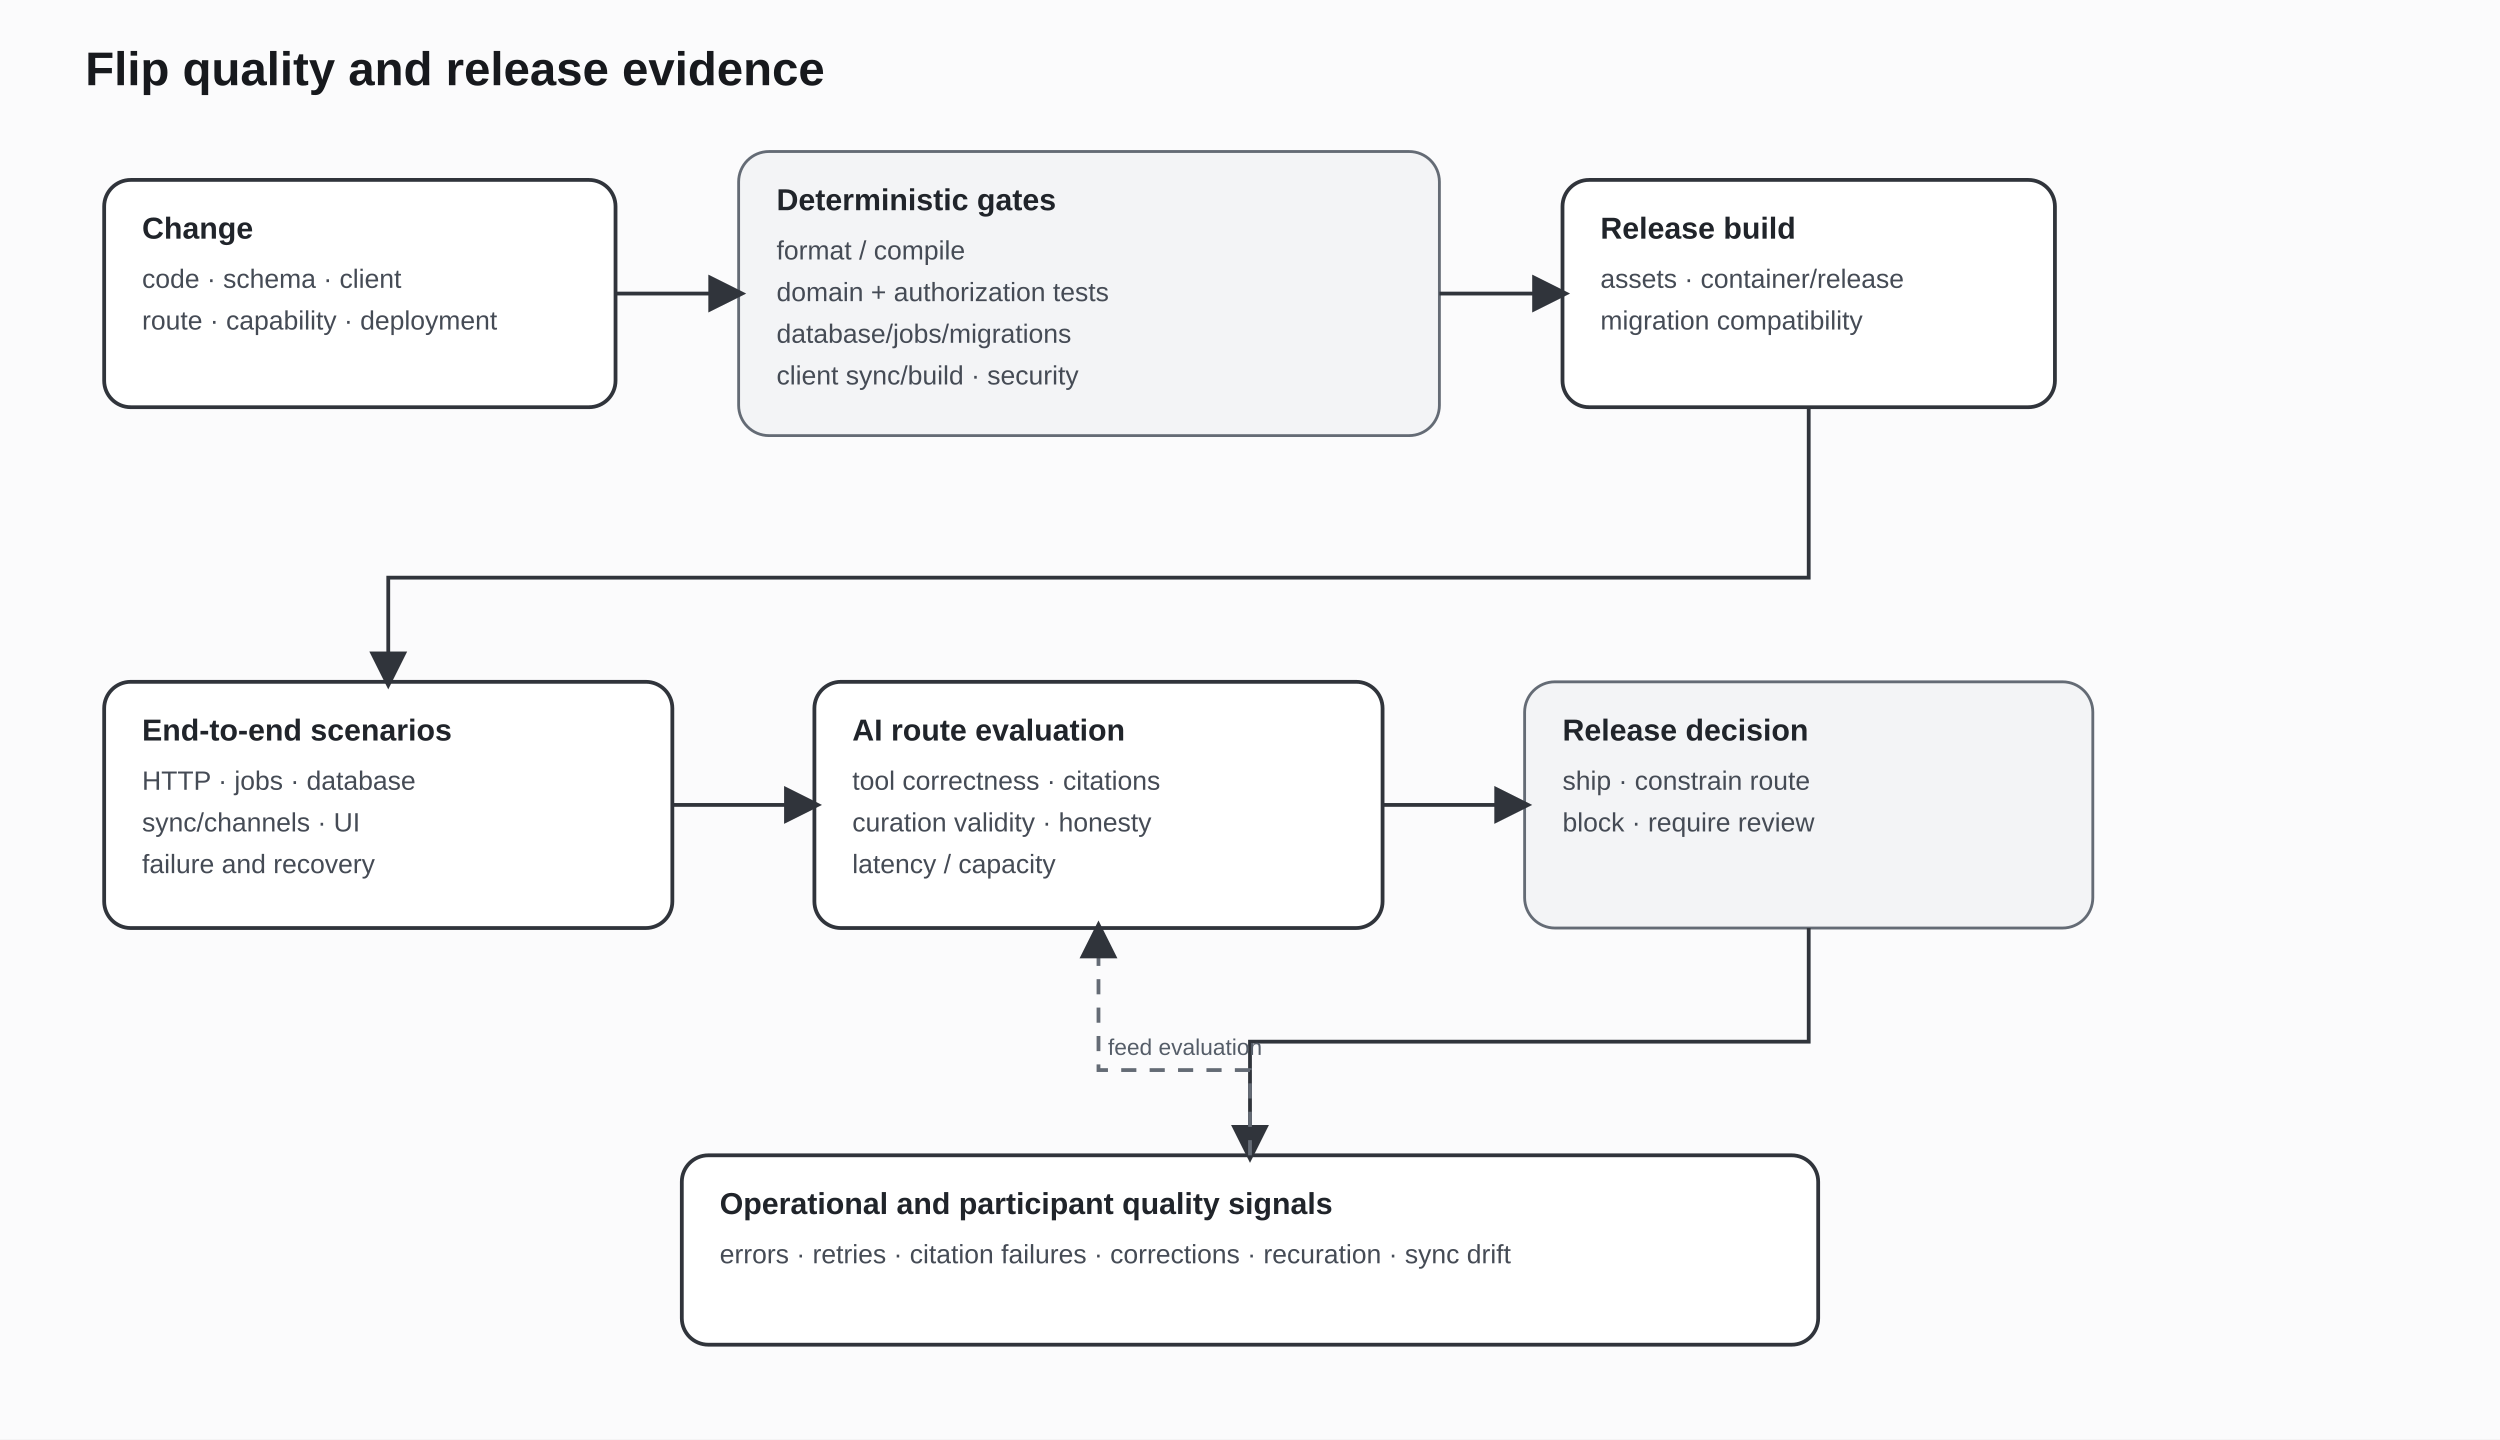
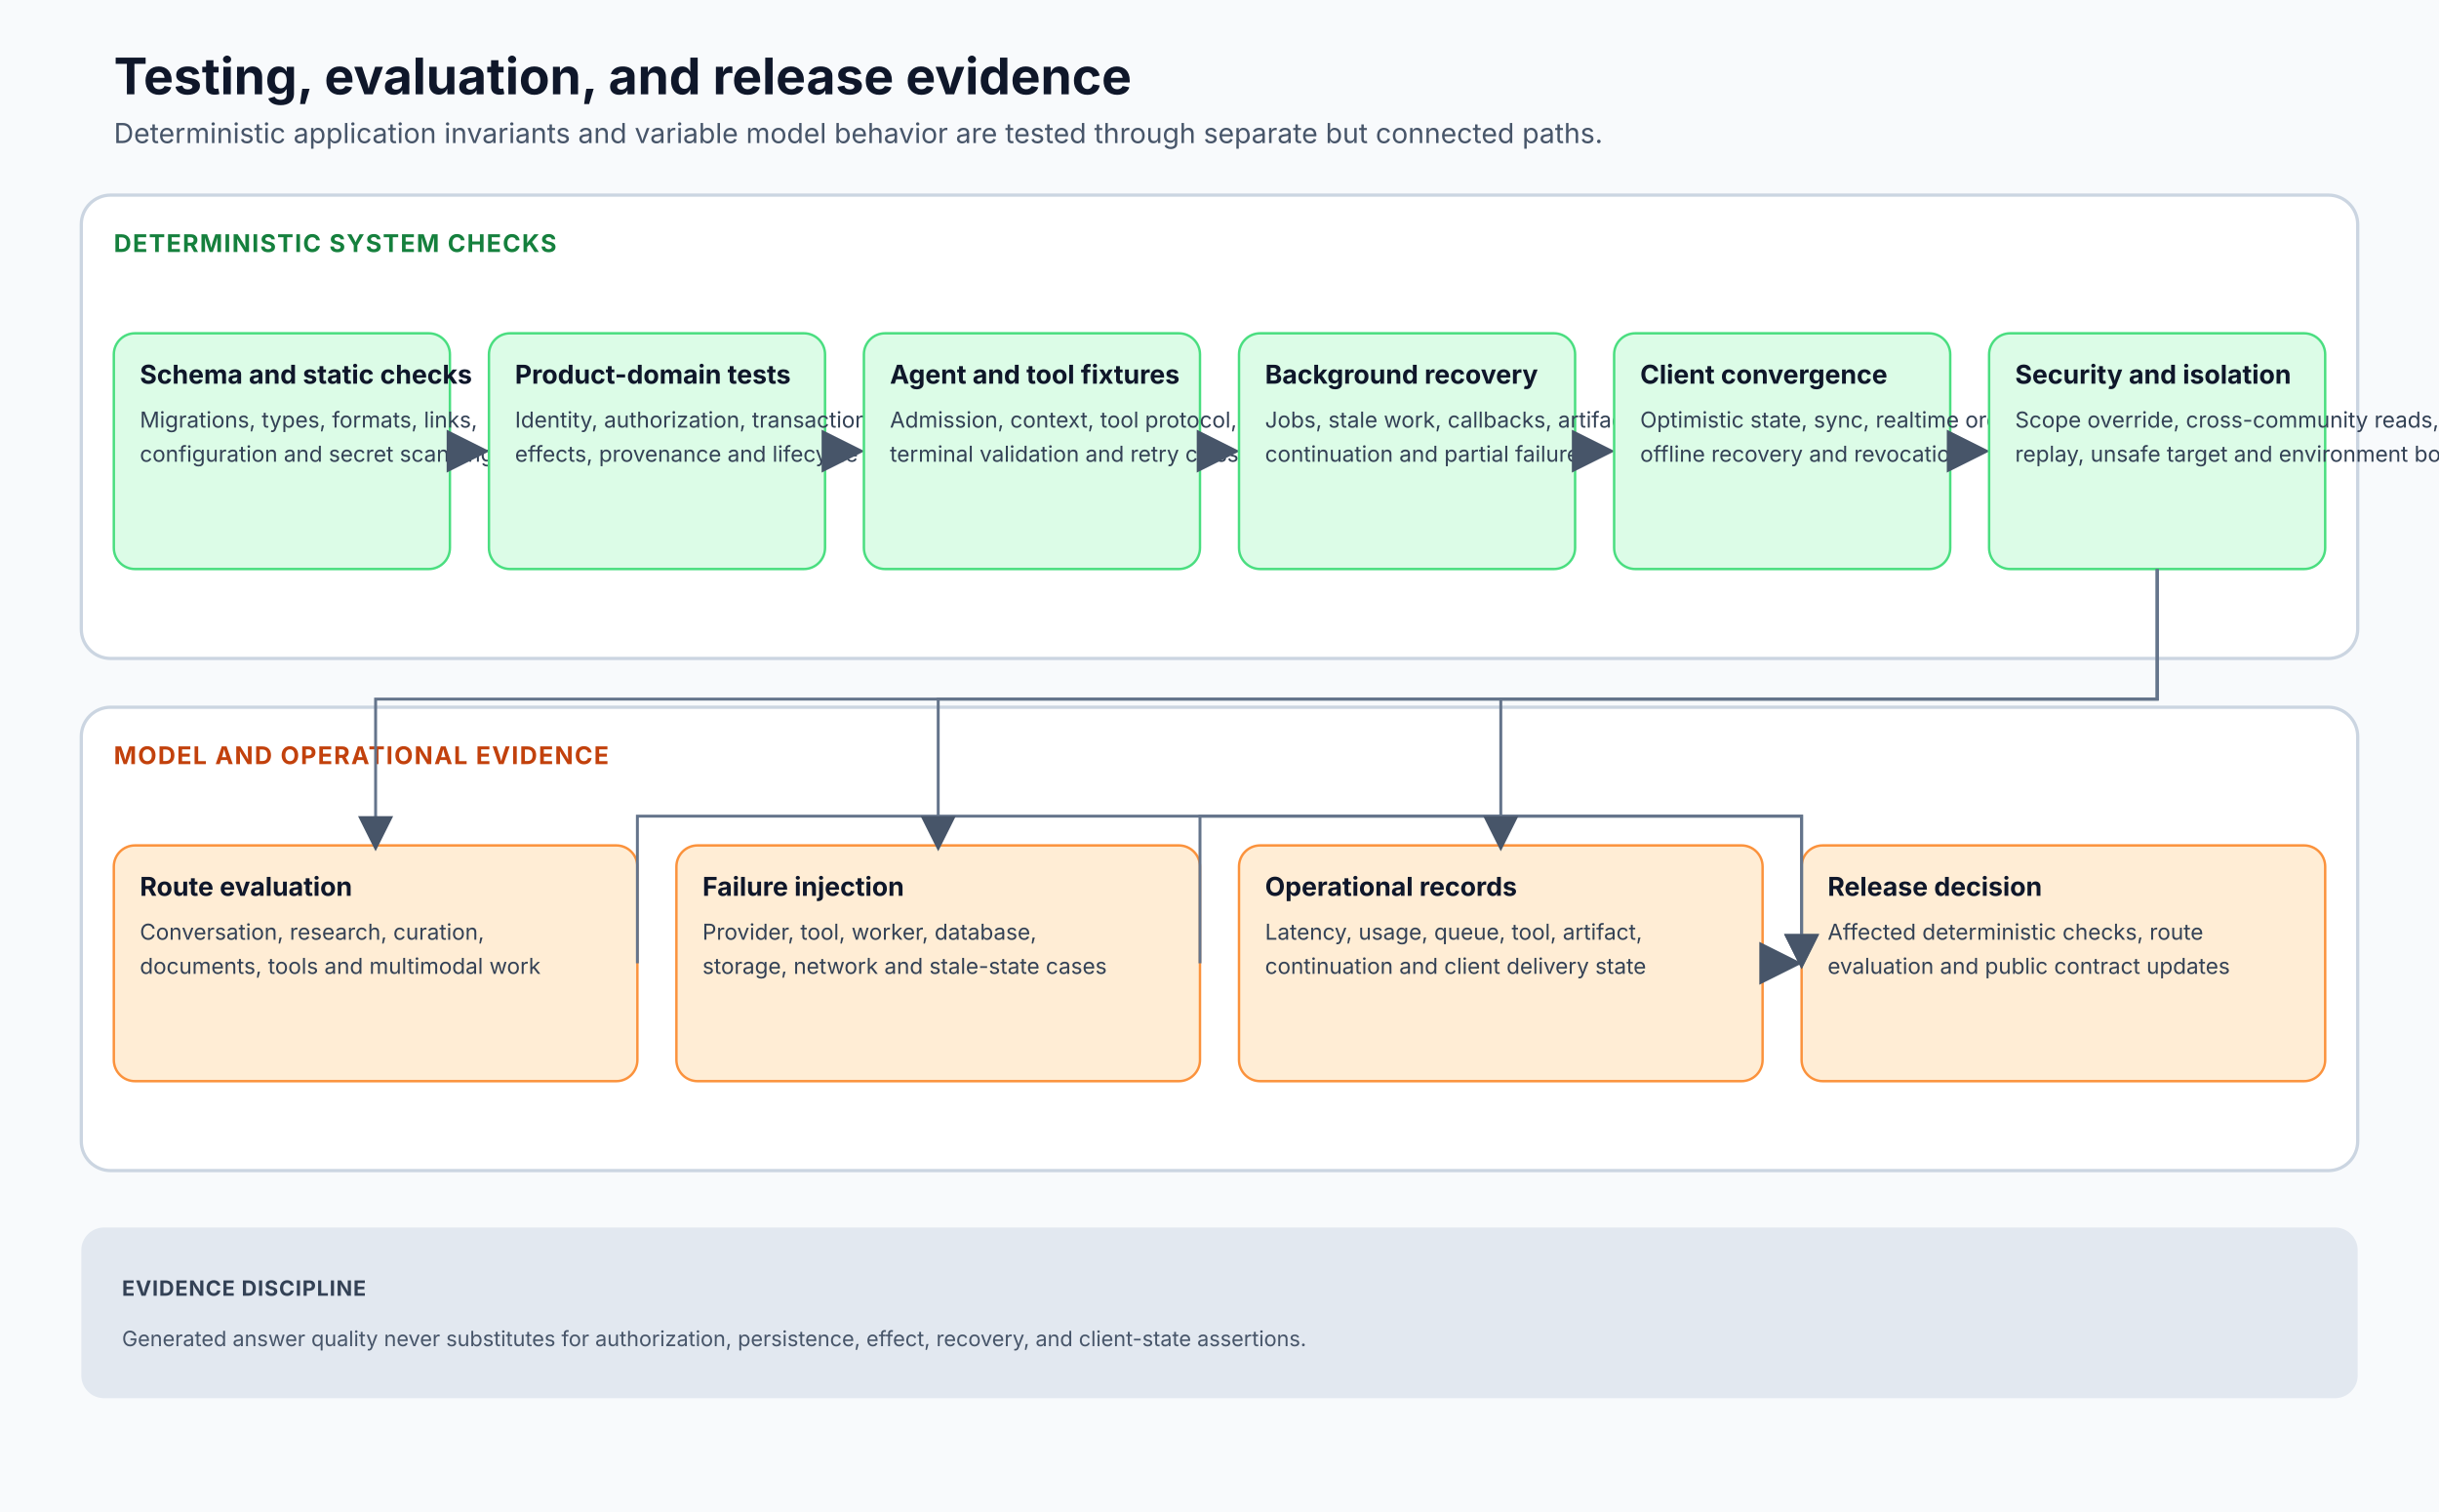
- <svg xmlns="http://www.w3.org/2000/svg" width="1320" height="760" viewBox="0 0 1320 760" role="img" aria-labelledby="title desc">
+ <svg xmlns="http://www.w3.org/2000/svg" width="1500" height="930" viewBox="0 0 1500 930" role="img" aria-labelledby="title desc">
  <defs>
-     <marker id="arrow" markerWidth="10" markerHeight="10" refX="8" refY="5" orient="auto">
-       <path d="M0,0 L10,5 L0,10 Z" fill="#30343b" />
+     <marker id="arrow" markerWidth="12" markerHeight="12" refX="10" refY="6" orient="auto">
+       <path d="M0 0 L12 6 L0 12 Z" fill="#475569" />
    </marker>
-     <style>
-             .bg{fill:#fbfbfc}.box{fill:#fff;stroke:#30343b;stroke-width:2;rx:14}
-             .soft{fill:#f3f4f6;stroke:#646b75;stroke-width:1.5;rx:16}
-             .decision{fill:#fff;stroke:#30343b;stroke-width:2}
-             .title{font:700 25px Arial,sans-serif;fill:#17191d}
-             .head{font:700 16px Arial,sans-serif;fill:#20242a}
-             .body{font:14px Arial,sans-serif;fill:#454b55}
-             .small{font:12px Arial,sans-serif;fill:#555d68}
-             .label{font:700 12px Arial,sans-serif;fill:#30343b;letter-spacing:1px}
-             .arrow{stroke:#30343b;stroke-width:2;fill:none;marker-end:url(#arrow)}
-             .dash{stroke:#646b75;stroke-width:2;stroke-dasharray:8 7;fill:none;marker-end:url(#arrow)}
-             .line{stroke:#30343b;stroke-width:2;fill:none}
-           </style>
+     <style>.h1{font:700 31px Inter,Arial,sans-serif;fill:#0f172a}.sub{font:400 17px Inter,Arial,sans-serif;fill:#475569}.band{font:700 15px Inter,Arial,sans-serif;letter-spacing:.8px}.nt{font:700 16px Inter,Arial,sans-serif;fill:#0f172a}.nc{font:400 13.5px Inter,Arial,sans-serif;fill:#334155}.railtitle{font:700 13px Inter,Arial,sans-serif;fill:#334155;letter-spacing:.5px}.rail{font:400 13px Inter,Arial,sans-serif;fill:#475569}.arrow{stroke:#475569;stroke-width:2.2;fill:none;marker-end:url(#arrow)}.drop{stroke:#64748b;stroke-width:1.8;fill:none;marker-end:url(#arrow)}</style>
  </defs>
-   <rect class="bg" width="1320" height="760" />
-   <text x="45" y="45" class="title">Flip quality and release evidence</text>
-   <rect class="box" x="55" y="95" width="270" height="120" />
-   <text x="75" y="126" class="head">Change</text>
-   <text x="75" y="152" class="body">code · schema · client</text>
-   <text x="75" y="174" class="body">route · capability · deployment</text>
-   <rect class="soft" x="390" y="80" width="370" height="150" />
-   <text x="410" y="111" class="head">Deterministic gates</text>
-   <text x="410" y="137" class="body">format / compile</text>
-   <text x="410" y="159" class="body">domain + authorization tests</text>
-   <text x="410" y="181" class="body">database/jobs/migrations</text>
-   <text x="410" y="203" class="body">client sync/build · security</text>
-   <rect class="box" x="825" y="95" width="260" height="120" />
-   <text x="845" y="126" class="head">Release build</text>
-   <text x="845" y="152" class="body">assets · container/release</text>
-   <text x="845" y="174" class="body">migration compatibility</text>
-   <path class="arrow" d="M325 155 L390 155" />
-   <path class="arrow" d="M760 155 L825 155" />
-   <rect class="box" x="55" y="360" width="300" height="130" />
-   <text x="75" y="391" class="head">End-to-end scenarios</text>
-   <text x="75" y="417" class="body">HTTP · jobs · database</text>
-   <text x="75" y="439" class="body">sync/channels · UI</text>
-   <text x="75" y="461" class="body">failure and recovery</text>
-   <rect class="box" x="430" y="360" width="300" height="130" />
-   <text x="450" y="391" class="head">AI route evaluation</text>
-   <text x="450" y="417" class="body">tool correctness · citations</text>
-   <text x="450" y="439" class="body">curation validity · honesty</text>
-   <text x="450" y="461" class="body">latency / capacity</text>
-   <rect class="soft" x="805" y="360" width="300" height="130" />
-   <text x="825" y="391" class="head">Release decision</text>
-   <text x="825" y="417" class="body">ship · constrain route</text>
-   <text x="825" y="439" class="body">block · require review</text>
-   <path class="arrow" d="M955 215 L955 305 L205 305 L205 360" />
-   <path class="arrow" d="M355 425 L430 425" />
-   <path class="arrow" d="M730 425 L805 425" />
-   <rect class="box" x="360" y="610" width="600" height="100" />
-   <text x="380" y="641" class="head">Operational and participant quality signals</text>
-   <text x="380" y="667" class="body">errors · retries · citation failures · corrections · recuration · sync drift</text>
-   <path class="arrow" d="M955 490 L955 550 L660 550 L660 610" />
-   <path class="dash" d="M660 610 L660 565 L580 565 L580 490" />
-   <text x="585" y="557" class="small">feed evaluation</text>
+   <rect width="1500" height="930" fill="#f8fafc" />
+   <text x="70" y="58" class="h1">Testing, evaluation, and release evidence</text>
+   <text x="70" y="88" class="sub">Deterministic application invariants and variable model behavior are tested through separate but connected paths.</text>
+   <rect x="50" y="120" width="1400" height="285" rx="18" fill="#ffffff" stroke="#cbd5e1" stroke-width="2" />
+   <text x="70" y="155" class="band" fill="#15803d">DETERMINISTIC SYSTEM CHECKS</text>
+   <rect x="50" y="435" width="1400" height="285" rx="18" fill="#ffffff" stroke="#cbd5e1" stroke-width="2" />
+   <text x="70" y="470" class="band" fill="#c2410c">MODEL AND OPERATIONAL EVIDENCE</text>
+   <rect x="70.0" y="205" width="206.7" height="145" rx="13" fill="#dcfce7" stroke="#4ade80" stroke-width="1.5" />
+   <text x="86.0" y="236" class="nt">Schema and static checks</text>
+   <text x="86.0" y="263" class="nc">Migrations, types, formats, links,</text>
+   <text x="86.0" y="284" class="nc">configuration and secret scanning</text>
+   <path class="arrow" d="M276.7 277.5 H296.7" />
+   <rect x="300.7" y="205" width="206.7" height="145" rx="13" fill="#dcfce7" stroke="#4ade80" stroke-width="1.5" />
+   <text x="316.7" y="236" class="nt">Product-domain tests</text>
+   <text x="316.7" y="263" class="nc">Identity, authorization, transactions,</text>
+   <text x="316.7" y="284" class="nc">effects, provenance and lifecycle</text>
+   <path class="arrow" d="M507.3 277.5 H527.3" />
+   <rect x="531.3" y="205" width="206.7" height="145" rx="13" fill="#dcfce7" stroke="#4ade80" stroke-width="1.5" />
+   <text x="547.3" y="236" class="nt">Agent and tool fixtures</text>
+   <text x="547.3" y="263" class="nc">Admission, context, tool protocol,</text>
+   <text x="547.3" y="284" class="nc">terminal validation and retry classes</text>
+   <path class="arrow" d="M738.0 277.5 H758.0" />
+   <rect x="762.0" y="205" width="206.7" height="145" rx="13" fill="#dcfce7" stroke="#4ade80" stroke-width="1.5" />
+   <text x="778.0" y="236" class="nt">Background recovery</text>
+   <text x="778.0" y="263" class="nc">Jobs, stale work, callbacks, artifacts,</text>
+   <text x="778.0" y="284" class="nc">continuation and partial failure</text>
+   <path class="arrow" d="M968.7 277.5 H988.7" />
+   <rect x="992.7" y="205" width="206.7" height="145" rx="13" fill="#dcfce7" stroke="#4ade80" stroke-width="1.5" />
+   <text x="1008.7" y="236" class="nt">Client convergence</text>
+   <text x="1008.7" y="263" class="nc">Optimistic state, sync, realtime order,</text>
+   <text x="1008.7" y="284" class="nc">offline recovery and revocation</text>
+   <path class="arrow" d="M1199.3 277.5 H1219.3" />
+   <rect x="1223.3" y="205" width="206.7" height="145" rx="13" fill="#dcfce7" stroke="#4ade80" stroke-width="1.5" />
+   <text x="1239.3" y="236" class="nt">Security and isolation</text>
+   <text x="1239.3" y="263" class="nc">Scope override, cross-community reads,</text>
+   <text x="1239.3" y="284" class="nc">replay, unsafe target and environment boundary</text>
+   <rect x="70.0" y="520" width="322.0" height="145" rx="13" fill="#ffedd5" stroke="#fb923c" stroke-width="1.5" />
+   <text x="86.0" y="551" class="nt">Route evaluation</text>
+   <text x="86.0" y="578" class="nc">Conversation, research, curation,</text>
+   <text x="86.0" y="599" class="nc">documents, tools and multimodal work</text>
+   <rect x="416.0" y="520" width="322.0" height="145" rx="13" fill="#ffedd5" stroke="#fb923c" stroke-width="1.5" />
+   <text x="432.0" y="551" class="nt">Failure injection</text>
+   <text x="432.0" y="578" class="nc">Provider, tool, worker, database,</text>
+   <text x="432.0" y="599" class="nc">storage, network and stale-state cases</text>
+   <rect x="762.0" y="520" width="322.0" height="145" rx="13" fill="#ffedd5" stroke="#fb923c" stroke-width="1.5" />
+   <text x="778.0" y="551" class="nt">Operational records</text>
+   <text x="778.0" y="578" class="nc">Latency, usage, queue, tool, artifact,</text>
+   <text x="778.0" y="599" class="nc">continuation and client delivery state</text>
+   <rect x="1108.0" y="520" width="322.0" height="145" rx="13" fill="#ffedd5" stroke="#fb923c" stroke-width="1.5" />
+   <text x="1124.0" y="551" class="nt">Release decision</text>
+   <text x="1124.0" y="578" class="nc">Affected deterministic checks, route</text>
+   <text x="1124.0" y="599" class="nc">evaluation and public contract updates</text>
+   <path class="drop" d="M392.0 592.5 V502.0 H1108.0 V592.5" />
+   <path class="drop" d="M738.0 592.5 V502.0 H1108.0 V592.5" />
+   <path class="arrow" d="M1084.0 592.5 H1104.0" />
+   <path class="drop" d="M1326.7 350 V430 H231.0 V520" />
+   <path class="drop" d="M1326.7 350 V430 H577.0 V520" />
+   <path class="drop" d="M1326.7 350 V430 H923.0 V520" />
+   <rect x="50" y="755" width="1400" height="105" rx="14" fill="#e2e8f0" />
+   <text x="75" y="797" class="railtitle">EVIDENCE DISCIPLINE</text>
+   <text x="75" y="828" class="rail">Generated answer quality never substitutes for authorization, persistence, effect, recovery, and client-state assertions.</text>
</svg>
